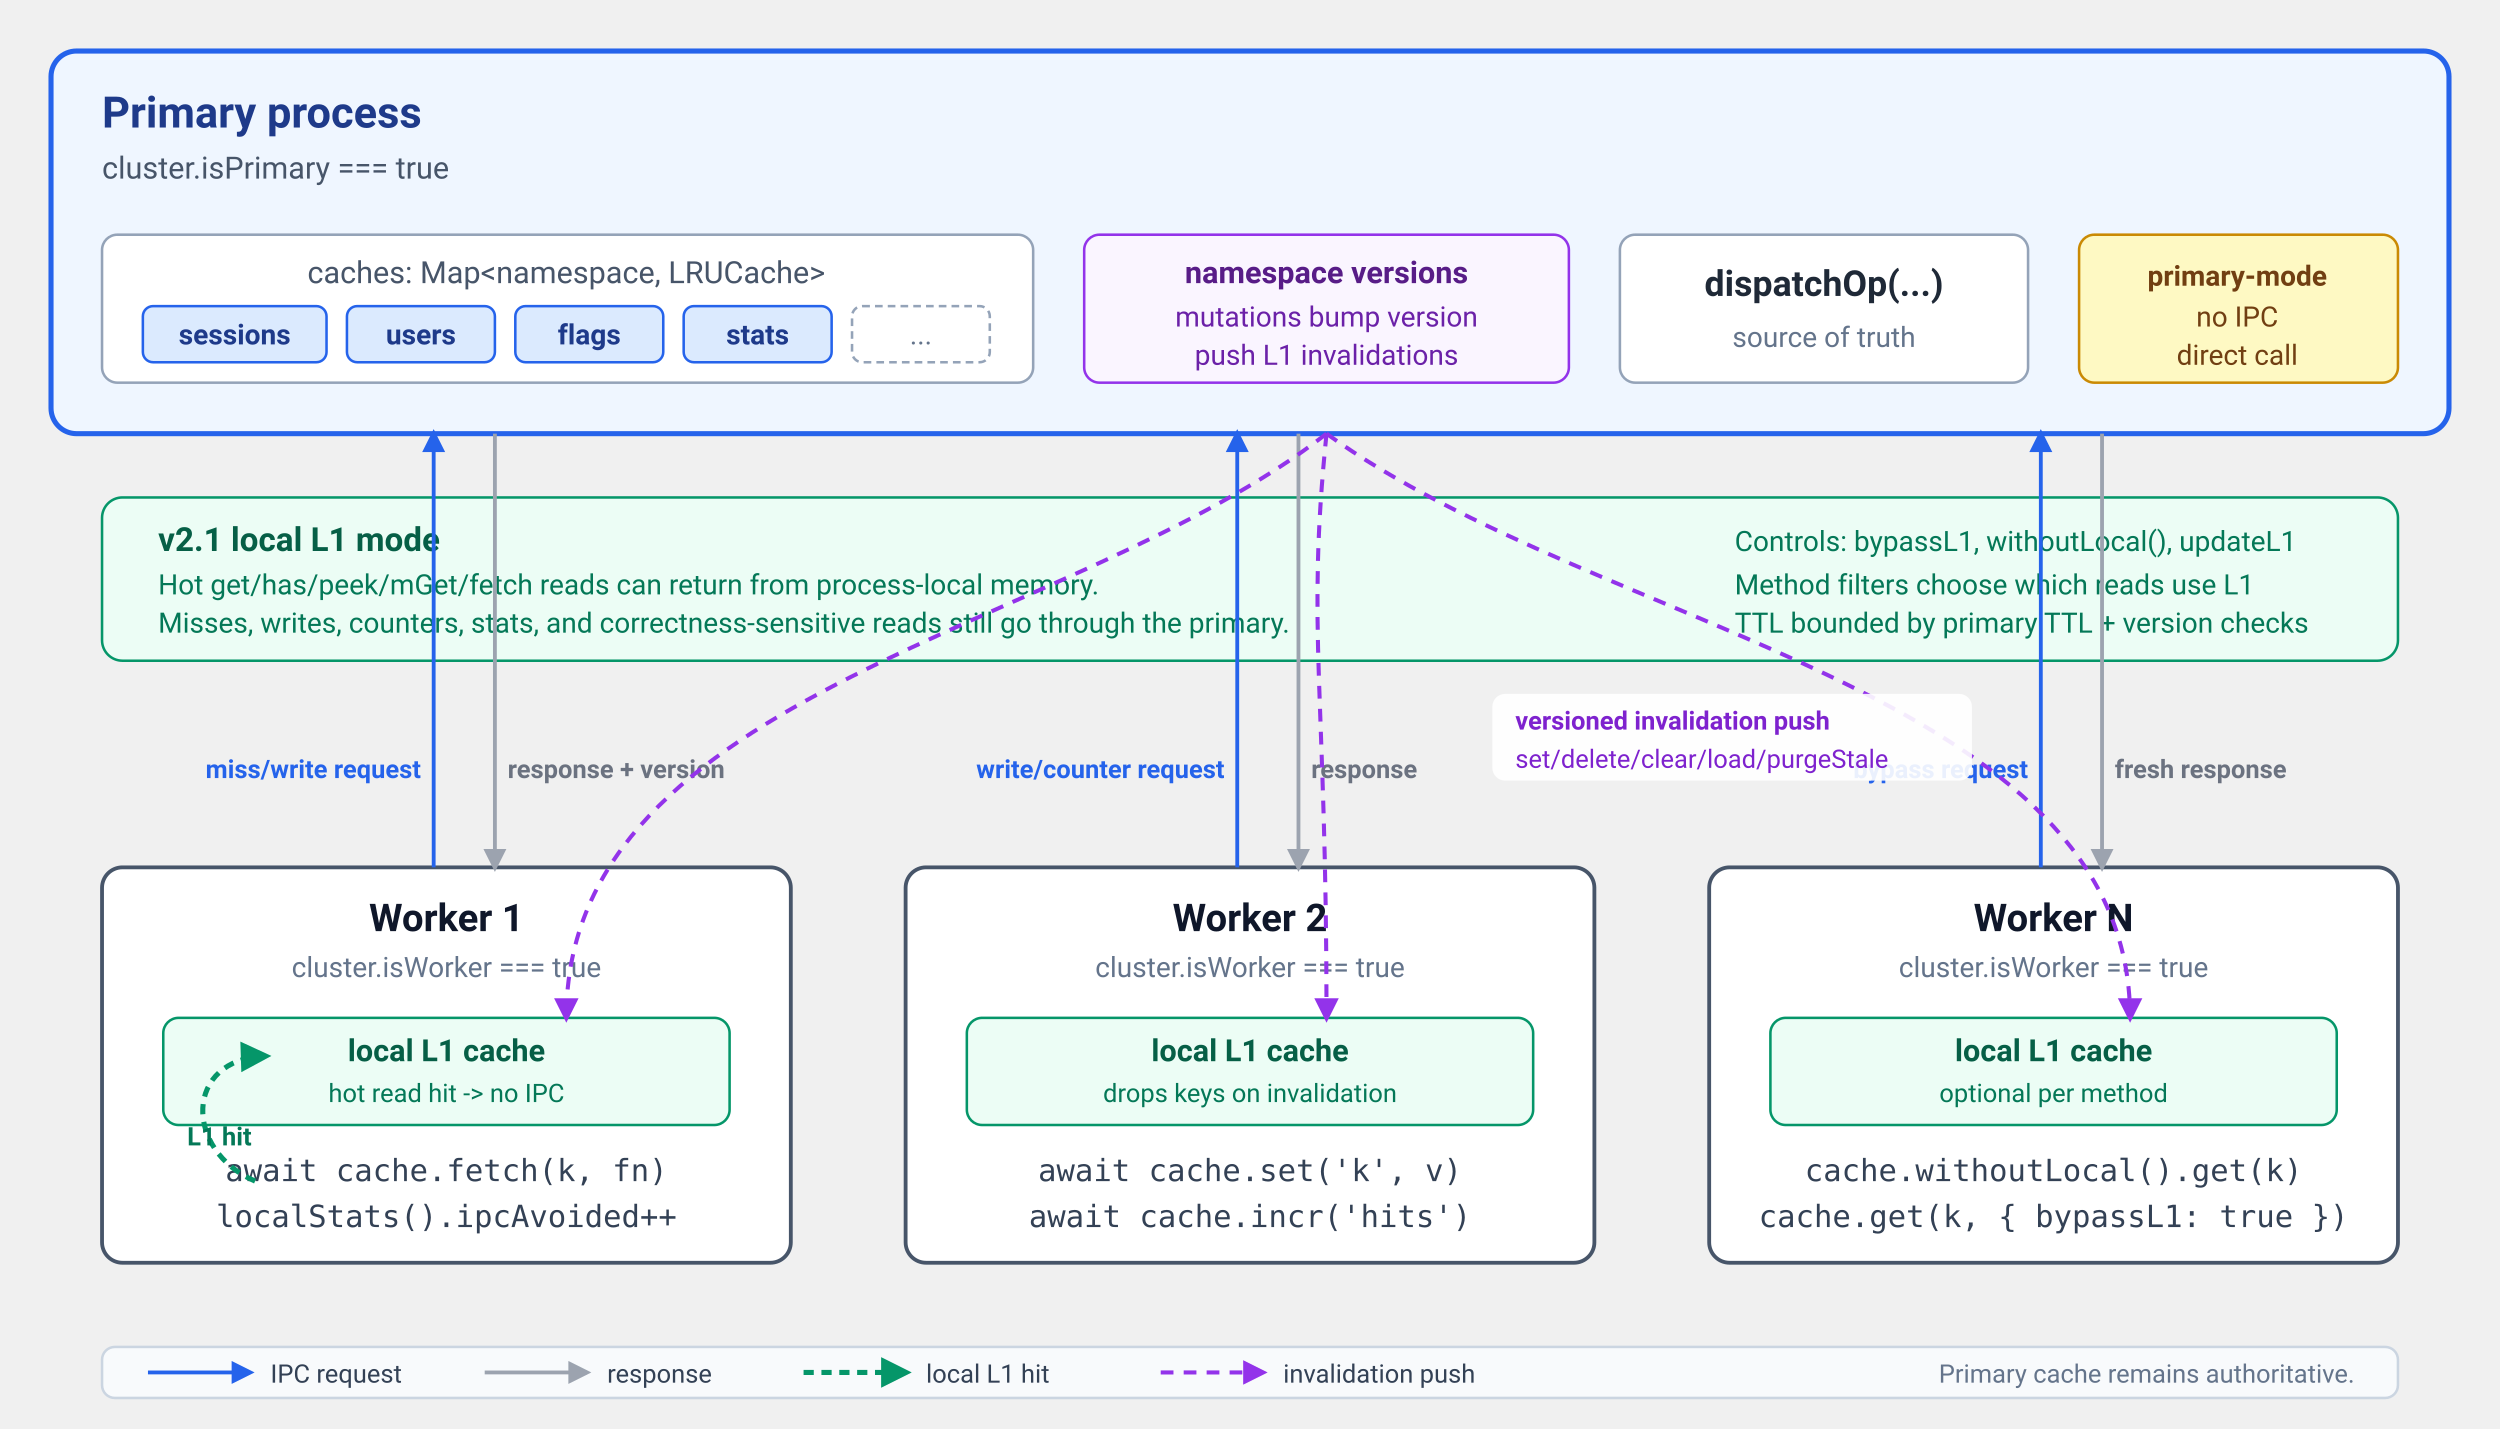
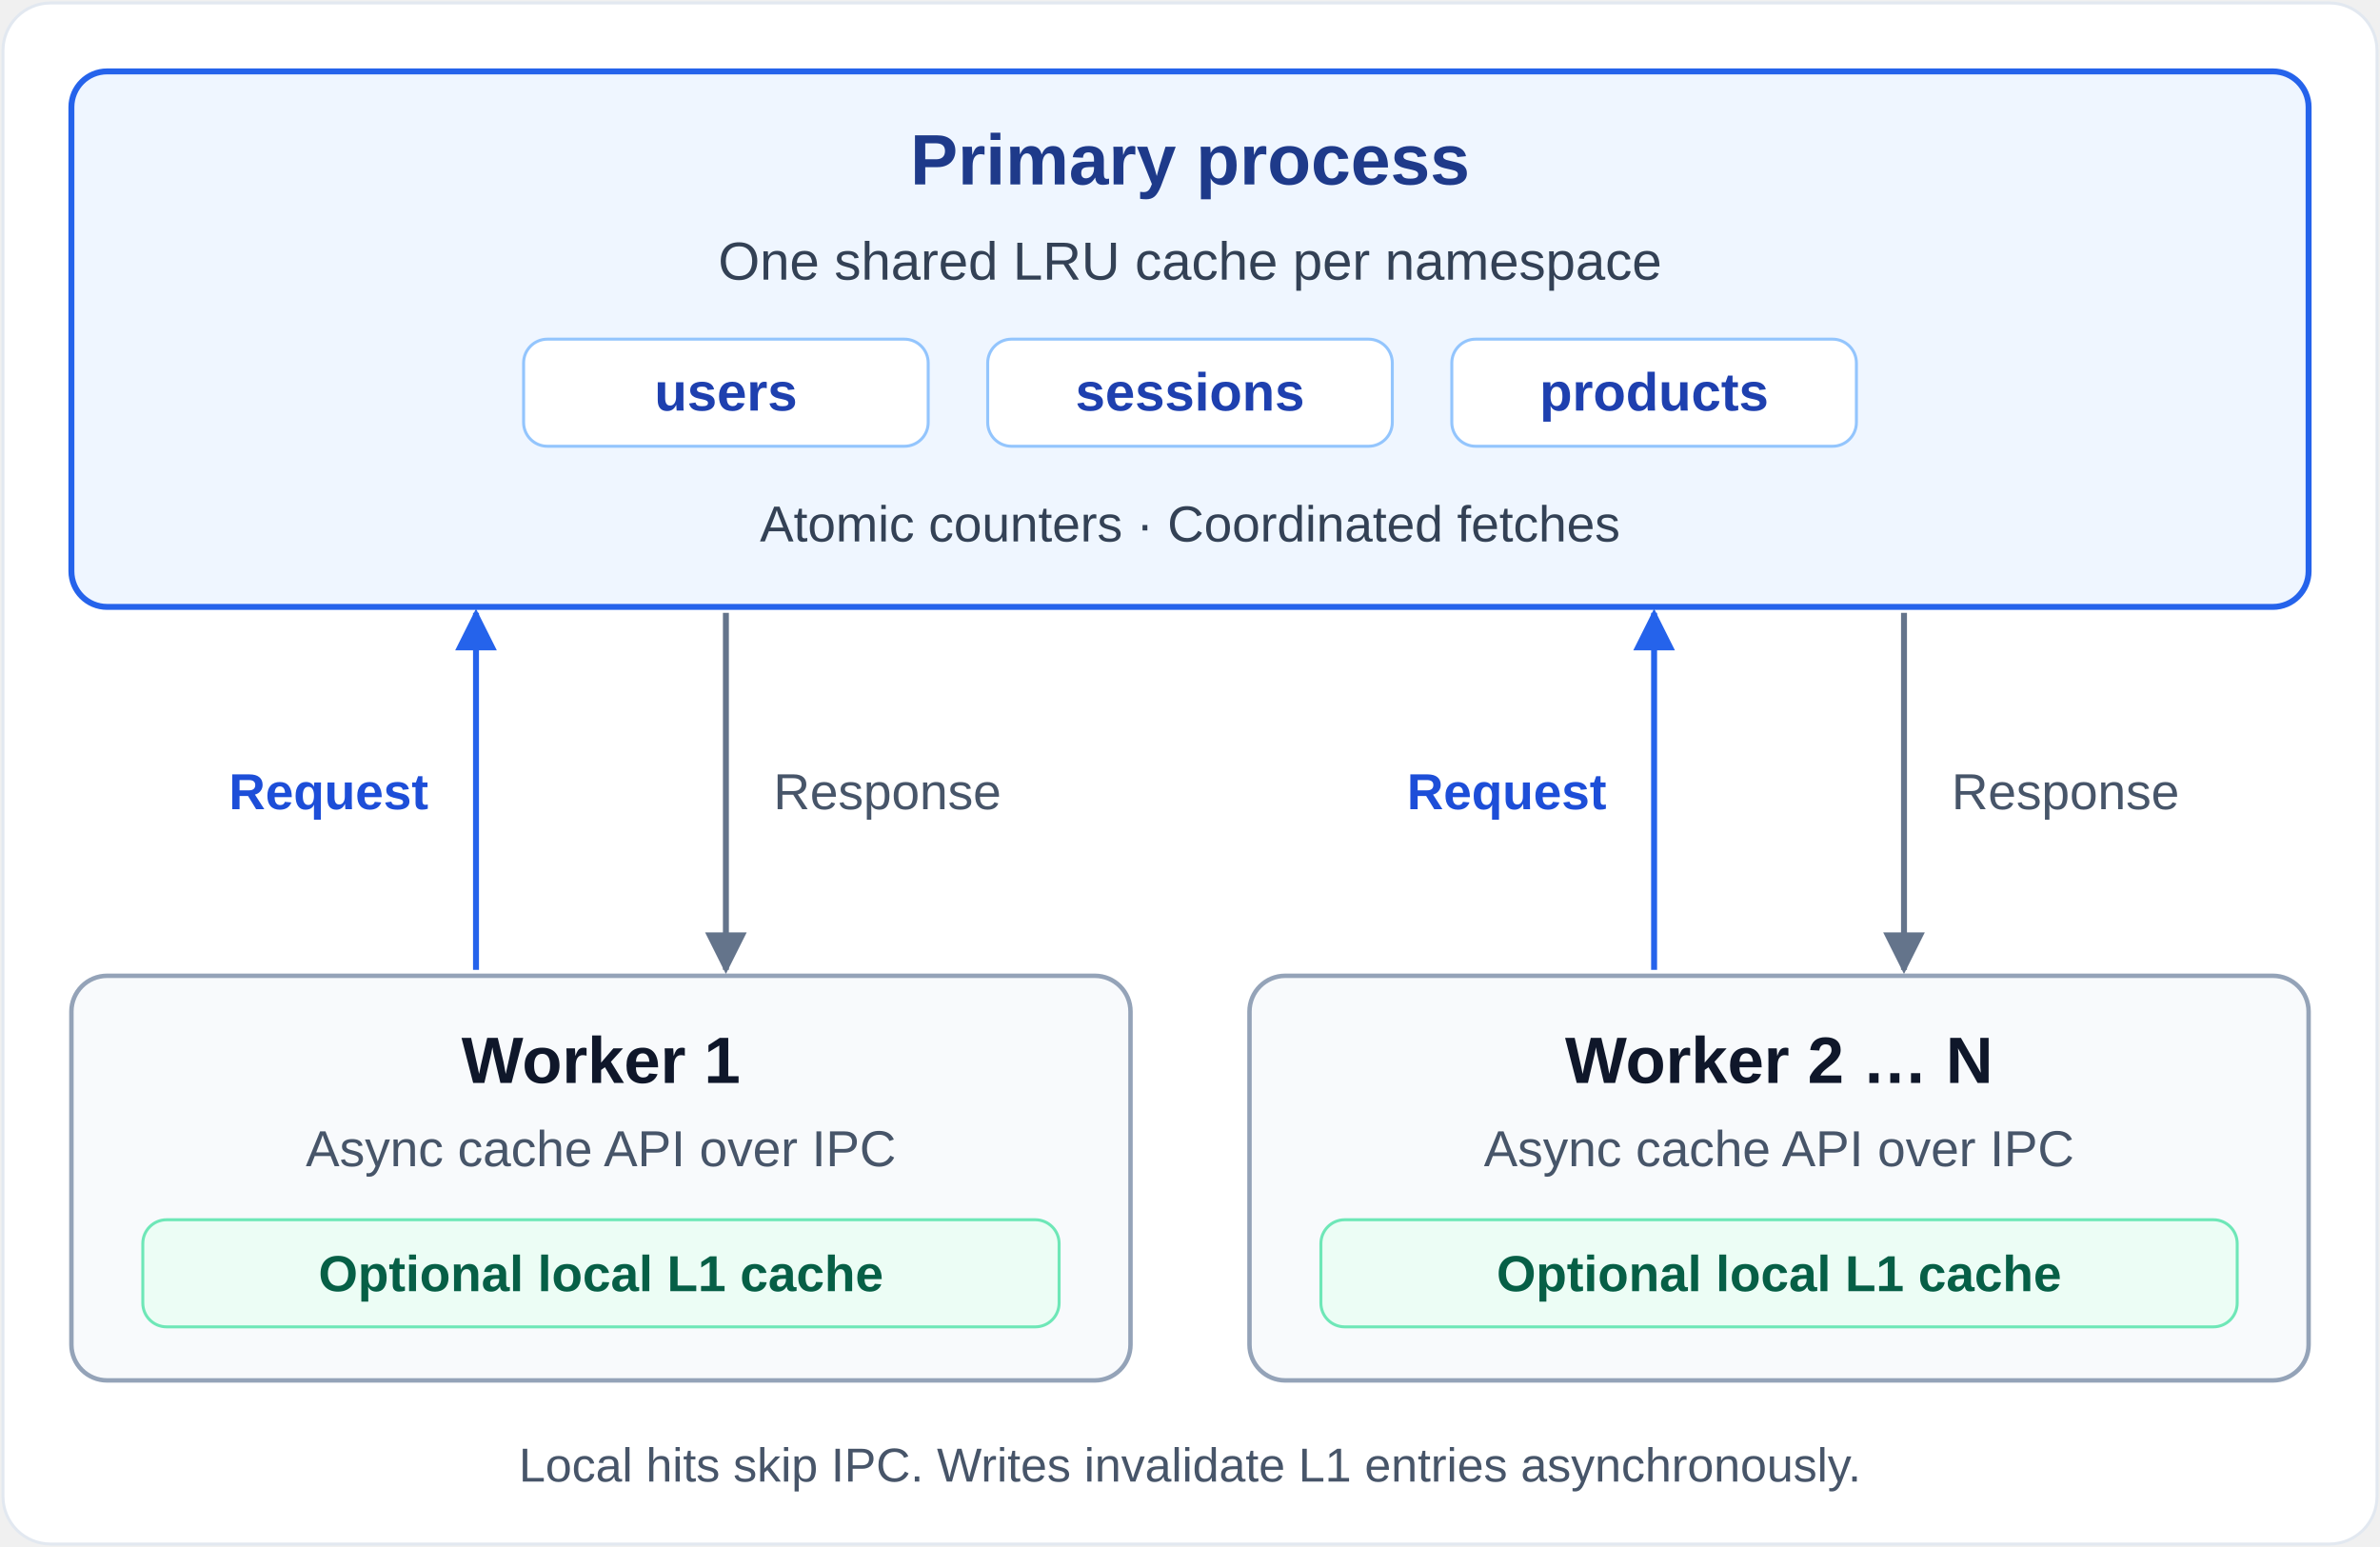
- <svg xmlns="http://www.w3.org/2000/svg" viewBox="0 0 980 560" width="980" height="560" font-family="ui-sans-serif, system-ui, -apple-system, Segoe UI, Roboto, sans-serif">
+ <svg xmlns="http://www.w3.org/2000/svg" width="800" height="520" viewBox="0 0 800 520" fill="none" font-family="Arial, Helvetica, sans-serif">
  <defs>
-     <marker id="request-arrow" viewBox="0 0 10 10" refX="8" refY="5" markerWidth="6" markerHeight="6" orient="auto">
-       <path d="M0 0 L10 5 L0 10 z" fill="#2563eb" />
+     <marker id="request" viewBox="0 0 10 10" refX="9" refY="5" markerWidth="7" markerHeight="7" orient="auto">
+       <path d="M0 0 10 5 0 10Z" fill="#2563eb" />
    </marker>
-     <marker id="response-arrow" viewBox="0 0 10 10" refX="8" refY="5" markerWidth="6" markerHeight="6" orient="auto">
-       <path d="M0 0 L10 5 L0 10 z" fill="#9ca3af" />
-     </marker>
-     <marker id="l1-arrow" viewBox="0 0 10 10" refX="8" refY="5" markerWidth="6" markerHeight="6" orient="auto">
-       <path d="M0 0 L10 5 L0 10 z" fill="#059669" />
-     </marker>
-     <marker id="invalidate-arrow" viewBox="0 0 10 10" refX="8" refY="5" markerWidth="6" markerHeight="6" orient="auto">
-       <path d="M0 0 L10 5 L0 10 z" fill="#9333ea" />
+     <marker id="response" viewBox="0 0 10 10" refX="9" refY="5" markerWidth="7" markerHeight="7" orient="auto">
+       <path d="M0 0 10 5 0 10Z" fill="#64748b" />
    </marker>
  </defs>
-   <rect x="20" y="20" width="940" height="150" rx="10" fill="#eff6ff" stroke="#2563eb" stroke-width="2" />
-   <text x="40" y="50" font-size="17" font-weight="700" fill="#1e3a8a">Primary process</text>
-   <text x="40" y="70" font-size="12" fill="#475569">cluster.isPrimary === true</text>
-   <rect x="40" y="92" width="365" height="58" rx="6" fill="#ffffff" stroke="#94a3b8" />
-   <text x="222" y="111" text-anchor="middle" font-size="12" fill="#475569">caches: Map&lt;namespace, LRUCache&gt;</text>
-   <rect x="56" y="120" width="72" height="22" rx="4" fill="#dbeafe" stroke="#2563eb" />
-   <text x="92" y="135" text-anchor="middle" font-size="11" fill="#1e3a8a" font-weight="600">sessions</text>
-   <rect x="136" y="120" width="58" height="22" rx="4" fill="#dbeafe" stroke="#2563eb" />
-   <text x="165" y="135" text-anchor="middle" font-size="11" fill="#1e3a8a" font-weight="600">users</text>
-   <rect x="202" y="120" width="58" height="22" rx="4" fill="#dbeafe" stroke="#2563eb" />
-   <text x="231" y="135" text-anchor="middle" font-size="11" fill="#1e3a8a" font-weight="600">flags</text>
-   <rect x="268" y="120" width="58" height="22" rx="4" fill="#dbeafe" stroke="#2563eb" />
-   <text x="297" y="135" text-anchor="middle" font-size="11" fill="#1e3a8a" font-weight="600">stats</text>
-   <rect x="334" y="120" width="54" height="22" rx="4" fill="#ffffff" stroke="#94a3b8" stroke-dasharray="3,2" />
-   <text x="361" y="135" text-anchor="middle" font-size="11" fill="#64748b">...</text>
-   <rect x="425" y="92" width="190" height="58" rx="6" fill="#faf5ff" stroke="#9333ea" />
-   <text x="520" y="111" text-anchor="middle" font-size="12" font-weight="700" fill="#581c87">namespace versions</text>
-   <text x="520" y="128" text-anchor="middle" font-size="11" fill="#6b21a8">mutations bump version</text>
-   <text x="520" y="143" text-anchor="middle" font-size="11" fill="#6b21a8">push L1 invalidations</text>
-   <rect x="635" y="92" width="160" height="58" rx="6" fill="#ffffff" stroke="#94a3b8" />
-   <text x="715" y="116" text-anchor="middle" font-size="14" font-weight="700" fill="#1f2937">dispatchOp(...)</text>
-   <text x="715" y="136" text-anchor="middle" font-size="11" fill="#64748b">source of truth</text>
-   <rect x="815" y="92" width="125" height="58" rx="6" fill="#fef9c3" stroke="#ca8a04" />
-   <text x="877" y="112" text-anchor="middle" font-size="11" font-weight="700" fill="#713f12">primary-mode</text>
-   <text x="877" y="128" text-anchor="middle" font-size="11" fill="#713f12">no IPC</text>
-   <text x="877" y="143" text-anchor="middle" font-size="11" fill="#713f12">direct call</text>
-   <rect x="40" y="195" width="900" height="64" rx="8" fill="#ecfdf5" stroke="#059669" />
-   <text x="62" y="216" font-size="13" font-weight="700" fill="#065f46">v2.1 local L1 mode</text>
-   <text x="62" y="233" font-size="11" fill="#047857">Hot get/has/peek/mGet/fetch reads can return from process-local memory.</text>
-   <text x="62" y="248" font-size="11" fill="#047857">Misses, writes, counters, stats, and correctness-sensitive reads still go through the primary.</text>
-   <text x="680" y="216" font-size="11" fill="#047857">Controls: bypassL1, withoutLocal(), updateL1</text>
-   <text x="680" y="233" font-size="11" fill="#047857">Method filters choose which reads use L1</text>
-   <text x="680" y="248" font-size="11" fill="#047857">TTL bounded by primary TTL + version checks</text>
-   <g>
-     <rect x="40" y="340" width="270" height="155" rx="8" fill="#ffffff" stroke="#475569" stroke-width="1.5" />
-     <text x="175" y="365" text-anchor="middle" font-size="15" font-weight="700" fill="#0f172a">Worker 1</text>
-     <text x="175" y="383" text-anchor="middle" font-size="11" fill="#64748b">cluster.isWorker === true</text>
-     <rect x="64" y="399" width="222" height="42" rx="6" fill="#ecfdf5" stroke="#059669" />
-     <text x="175" y="416" text-anchor="middle" font-size="12" font-weight="700" fill="#065f46">local L1 cache</text>
-     <text x="175" y="432" text-anchor="middle" font-size="10" fill="#047857">hot read hit -&gt; no IPC</text>
-     <text x="175" y="463" text-anchor="middle" font-size="12" font-family="ui-monospace, monospace" fill="#334155">await cache.fetch(k, fn)</text>
-     <text x="175" y="481" text-anchor="middle" font-size="12" font-family="ui-monospace, monospace" fill="#334155">localStats().ipcAvoided++</text>
-   </g>
-   <g>
-     <rect x="355" y="340" width="270" height="155" rx="8" fill="#ffffff" stroke="#475569" stroke-width="1.5" />
-     <text x="490" y="365" text-anchor="middle" font-size="15" font-weight="700" fill="#0f172a">Worker 2</text>
-     <text x="490" y="383" text-anchor="middle" font-size="11" fill="#64748b">cluster.isWorker === true</text>
-     <rect x="379" y="399" width="222" height="42" rx="6" fill="#ecfdf5" stroke="#059669" />
-     <text x="490" y="416" text-anchor="middle" font-size="12" font-weight="700" fill="#065f46">local L1 cache</text>
-     <text x="490" y="432" text-anchor="middle" font-size="10" fill="#047857">drops keys on invalidation</text>
-     <text x="490" y="463" text-anchor="middle" font-size="12" font-family="ui-monospace, monospace" fill="#334155">await cache.set('k', v)</text>
-     <text x="490" y="481" text-anchor="middle" font-size="12" font-family="ui-monospace, monospace" fill="#334155">await cache.incr('hits')</text>
-   </g>
-   <g>
-     <rect x="670" y="340" width="270" height="155" rx="8" fill="#ffffff" stroke="#475569" stroke-width="1.5" />
-     <text x="805" y="365" text-anchor="middle" font-size="15" font-weight="700" fill="#0f172a">Worker N</text>
-     <text x="805" y="383" text-anchor="middle" font-size="11" fill="#64748b">cluster.isWorker === true</text>
-     <rect x="694" y="399" width="222" height="42" rx="6" fill="#ecfdf5" stroke="#059669" />
-     <text x="805" y="416" text-anchor="middle" font-size="12" font-weight="700" fill="#065f46">local L1 cache</text>
-     <text x="805" y="432" text-anchor="middle" font-size="10" fill="#047857">optional per method</text>
-     <text x="805" y="463" text-anchor="middle" font-size="12" font-family="ui-monospace, monospace" fill="#334155">cache.withoutLocal().get(k)</text>
-     <text x="805" y="481" text-anchor="middle" font-size="12" font-family="ui-monospace, monospace" fill="#334155">cache.get(k, { bypassL1: true })</text>
-   </g>
-   <path d="M 170 340 L 170 170" stroke="#2563eb" stroke-width="1.5" fill="none" marker-end="url(#request-arrow)" />
-   <path d="M 194 170 L 194 340" stroke="#9ca3af" stroke-width="1.5" fill="none" marker-end="url(#response-arrow)" />
-   <path d="M 485 340 L 485 170" stroke="#2563eb" stroke-width="1.5" fill="none" marker-end="url(#request-arrow)" />
-   <path d="M 509 170 L 509 340" stroke="#9ca3af" stroke-width="1.5" fill="none" marker-end="url(#response-arrow)" />
-   <path d="M 800 340 L 800 170" stroke="#2563eb" stroke-width="1.5" fill="none" marker-end="url(#request-arrow)" />
-   <path d="M 824 170 L 824 340" stroke="#9ca3af" stroke-width="1.5" fill="none" marker-end="url(#response-arrow)" />
-   <text x="165" y="305" text-anchor="end" font-size="10" fill="#2563eb" font-weight="700">miss/write request</text>
-   <text x="199" y="305" text-anchor="start" font-size="10" fill="#6b7280" font-weight="700">response + version</text>
-   <text x="480" y="305" text-anchor="end" font-size="10" fill="#2563eb" font-weight="700">write/counter request</text>
-   <text x="514" y="305" text-anchor="start" font-size="10" fill="#6b7280" font-weight="700">response</text>
-   <text x="795" y="305" text-anchor="end" font-size="10" fill="#2563eb" font-weight="700">bypass request</text>
-   <text x="829" y="305" text-anchor="start" font-size="10" fill="#6b7280" font-weight="700">fresh response</text>
-   <path d="M 100 463 C 72 451 72 415 104 414" stroke="#059669" stroke-width="2" stroke-dasharray="4,3" fill="none" marker-end="url(#l1-arrow)" />
-   <text x="86" y="449" text-anchor="middle" font-size="10" font-weight="700" fill="#047857">L1 hit</text>
-   <path d="M 520 170 C 420 248 222 270 222 399" stroke="#9333ea" stroke-width="1.6" stroke-dasharray="5,4" fill="none" marker-end="url(#invalidate-arrow)" />
-   <path d="M 520 170 C 512 248 520 270 520 399" stroke="#9333ea" stroke-width="1.6" stroke-dasharray="5,4" fill="none" marker-end="url(#invalidate-arrow)" />
-   <path d="M 520 170 C 628 248 835 270 835 399" stroke="#9333ea" stroke-width="1.6" stroke-dasharray="5,4" fill="none" marker-end="url(#invalidate-arrow)" />
-   <rect x="585" y="272" width="188" height="34" rx="5" fill="#ffffff" opacity="0.9" />
-   <text x="594" y="286" font-size="10" font-weight="700" fill="#7e22ce">versioned invalidation push</text>
-   <text x="594" y="301" font-size="10" fill="#7e22ce">set/delete/clear/load/purgeStale</text>
-   <rect x="40" y="528" width="900" height="20" rx="5" fill="#f8fafc" stroke="#cbd5e1" />
-   <line x1="58" y1="538" x2="98" y2="538" stroke="#2563eb" stroke-width="1.5" marker-end="url(#request-arrow)" />
-   <text x="106" y="542" font-size="10" fill="#334155">IPC request</text>
-   <line x1="190" y1="538" x2="230" y2="538" stroke="#9ca3af" stroke-width="1.5" marker-end="url(#response-arrow)" />
-   <text x="238" y="542" font-size="10" fill="#334155">response</text>
-   <line x1="315" y1="538" x2="355" y2="538" stroke="#059669" stroke-width="2" stroke-dasharray="4,3" marker-end="url(#l1-arrow)" />
-   <text x="363" y="542" font-size="10" fill="#334155">local L1 hit</text>
-   <line x1="455" y1="538" x2="495" y2="538" stroke="#9333ea" stroke-width="1.6" stroke-dasharray="5,4" marker-end="url(#invalidate-arrow)" />
-   <text x="503" y="542" font-size="10" fill="#334155">invalidation push</text>
-   <text x="760" y="542" font-size="10" fill="#64748b">Primary cache remains authoritative.</text>
+   <rect x="1" y="1" width="798" height="518" rx="16" fill="#ffffff" stroke="#e2e8f0" />
+   <rect x="24" y="24" width="752" height="180" rx="12" fill="#eff6ff" stroke="#2563eb" stroke-width="2" />
+   <text x="400" y="62" text-anchor="middle" font-size="24" font-weight="700" fill="#1e3a8a">Primary process</text>
+   <text x="400" y="94" text-anchor="middle" font-size="18" fill="#334155">One shared LRU cache per namespace</text>
+   <rect x="176" y="114" width="136" height="36" rx="8" fill="#ffffff" stroke="#93c5fd" />
+   <text x="244" y="138" text-anchor="middle" font-size="18" font-weight="700" fill="#1e40af">users</text>
+   <rect x="332" y="114" width="136" height="36" rx="8" fill="#ffffff" stroke="#93c5fd" />
+   <text x="400" y="138" text-anchor="middle" font-size="18" font-weight="700" fill="#1e40af">sessions</text>
+   <rect x="488" y="114" width="136" height="36" rx="8" fill="#ffffff" stroke="#93c5fd" />
+   <text x="556" y="138" text-anchor="middle" font-size="18" font-weight="700" fill="#1e40af">products</text>
+   <text x="400" y="182" text-anchor="middle" font-size="17" fill="#334155">Atomic counters · Coordinated fetches</text>
+   <path d="M160 326V206" stroke="#2563eb" stroke-width="2" marker-end="url(#request)" />
+   <text x="144" y="272" text-anchor="end" font-size="17" font-weight="700" fill="#1d4ed8">Request</text>
+   <path d="M244 206V326" stroke="#64748b" stroke-width="2" marker-end="url(#response)" />
+   <text x="260" y="272" font-size="17" fill="#475569">Response</text>
+   <path d="M556 326V206" stroke="#2563eb" stroke-width="2" marker-end="url(#request)" />
+   <text x="540" y="272" text-anchor="end" font-size="17" font-weight="700" fill="#1d4ed8">Request</text>
+   <path d="M640 206V326" stroke="#64748b" stroke-width="2" marker-end="url(#response)" />
+   <text x="656" y="272" font-size="17" fill="#475569">Response</text>
+   <rect x="24" y="328" width="356" height="136" rx="12" fill="#f8fafc" stroke="#94a3b8" stroke-width="1.5" />
+   <text x="202" y="364" text-anchor="middle" font-size="22" font-weight="700" fill="#0f172a">Worker 1</text>
+   <text x="202" y="392" text-anchor="middle" font-size="17" fill="#475569">Async cache API over IPC</text>
+   <rect x="48" y="410" width="308" height="36" rx="8" fill="#ecfdf5" stroke="#6ee7b7" />
+   <text x="202" y="434" text-anchor="middle" font-size="17" font-weight="700" fill="#065f46">Optional local L1 cache</text>
+   <rect x="420" y="328" width="356" height="136" rx="12" fill="#f8fafc" stroke="#94a3b8" stroke-width="1.5" />
+   <text x="598" y="364" text-anchor="middle" font-size="22" font-weight="700" fill="#0f172a">Worker 2 … N</text>
+   <text x="598" y="392" text-anchor="middle" font-size="17" fill="#475569">Async cache API over IPC</text>
+   <rect x="444" y="410" width="308" height="36" rx="8" fill="#ecfdf5" stroke="#6ee7b7" />
+   <text x="598" y="434" text-anchor="middle" font-size="17" font-weight="700" fill="#065f46">Optional local L1 cache</text>
+   <text x="400" y="498" text-anchor="middle" font-size="16" fill="#475569">Local hits skip IPC. Writes invalidate L1 entries asynchronously.</text>
</svg>
